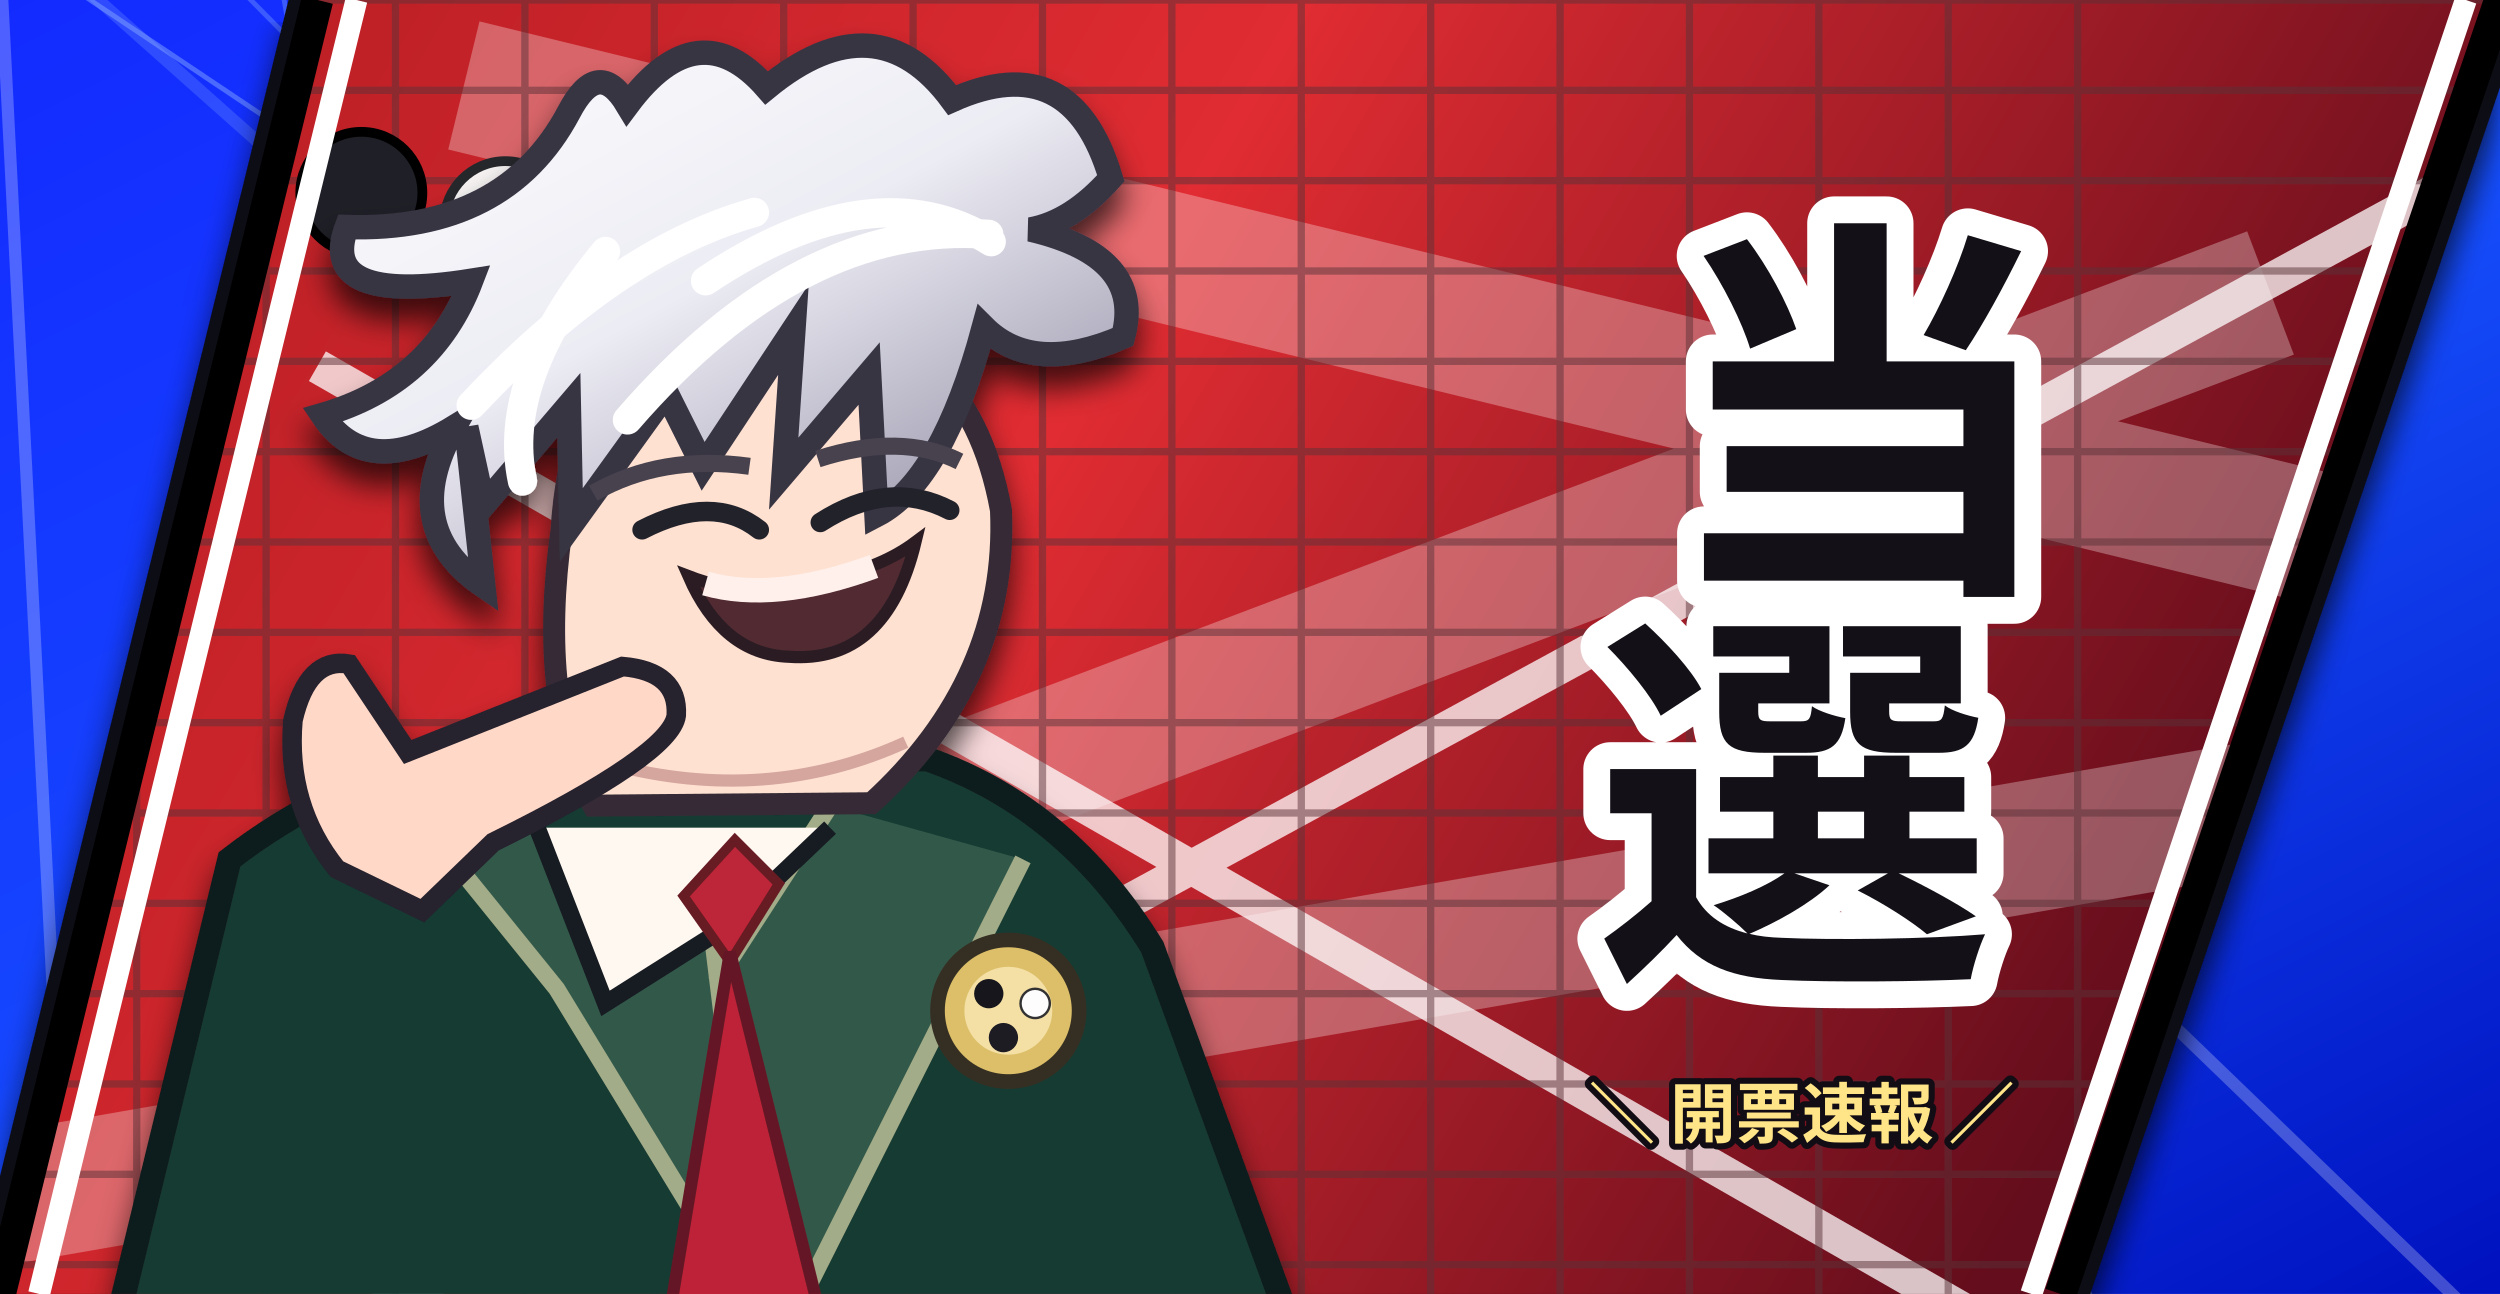
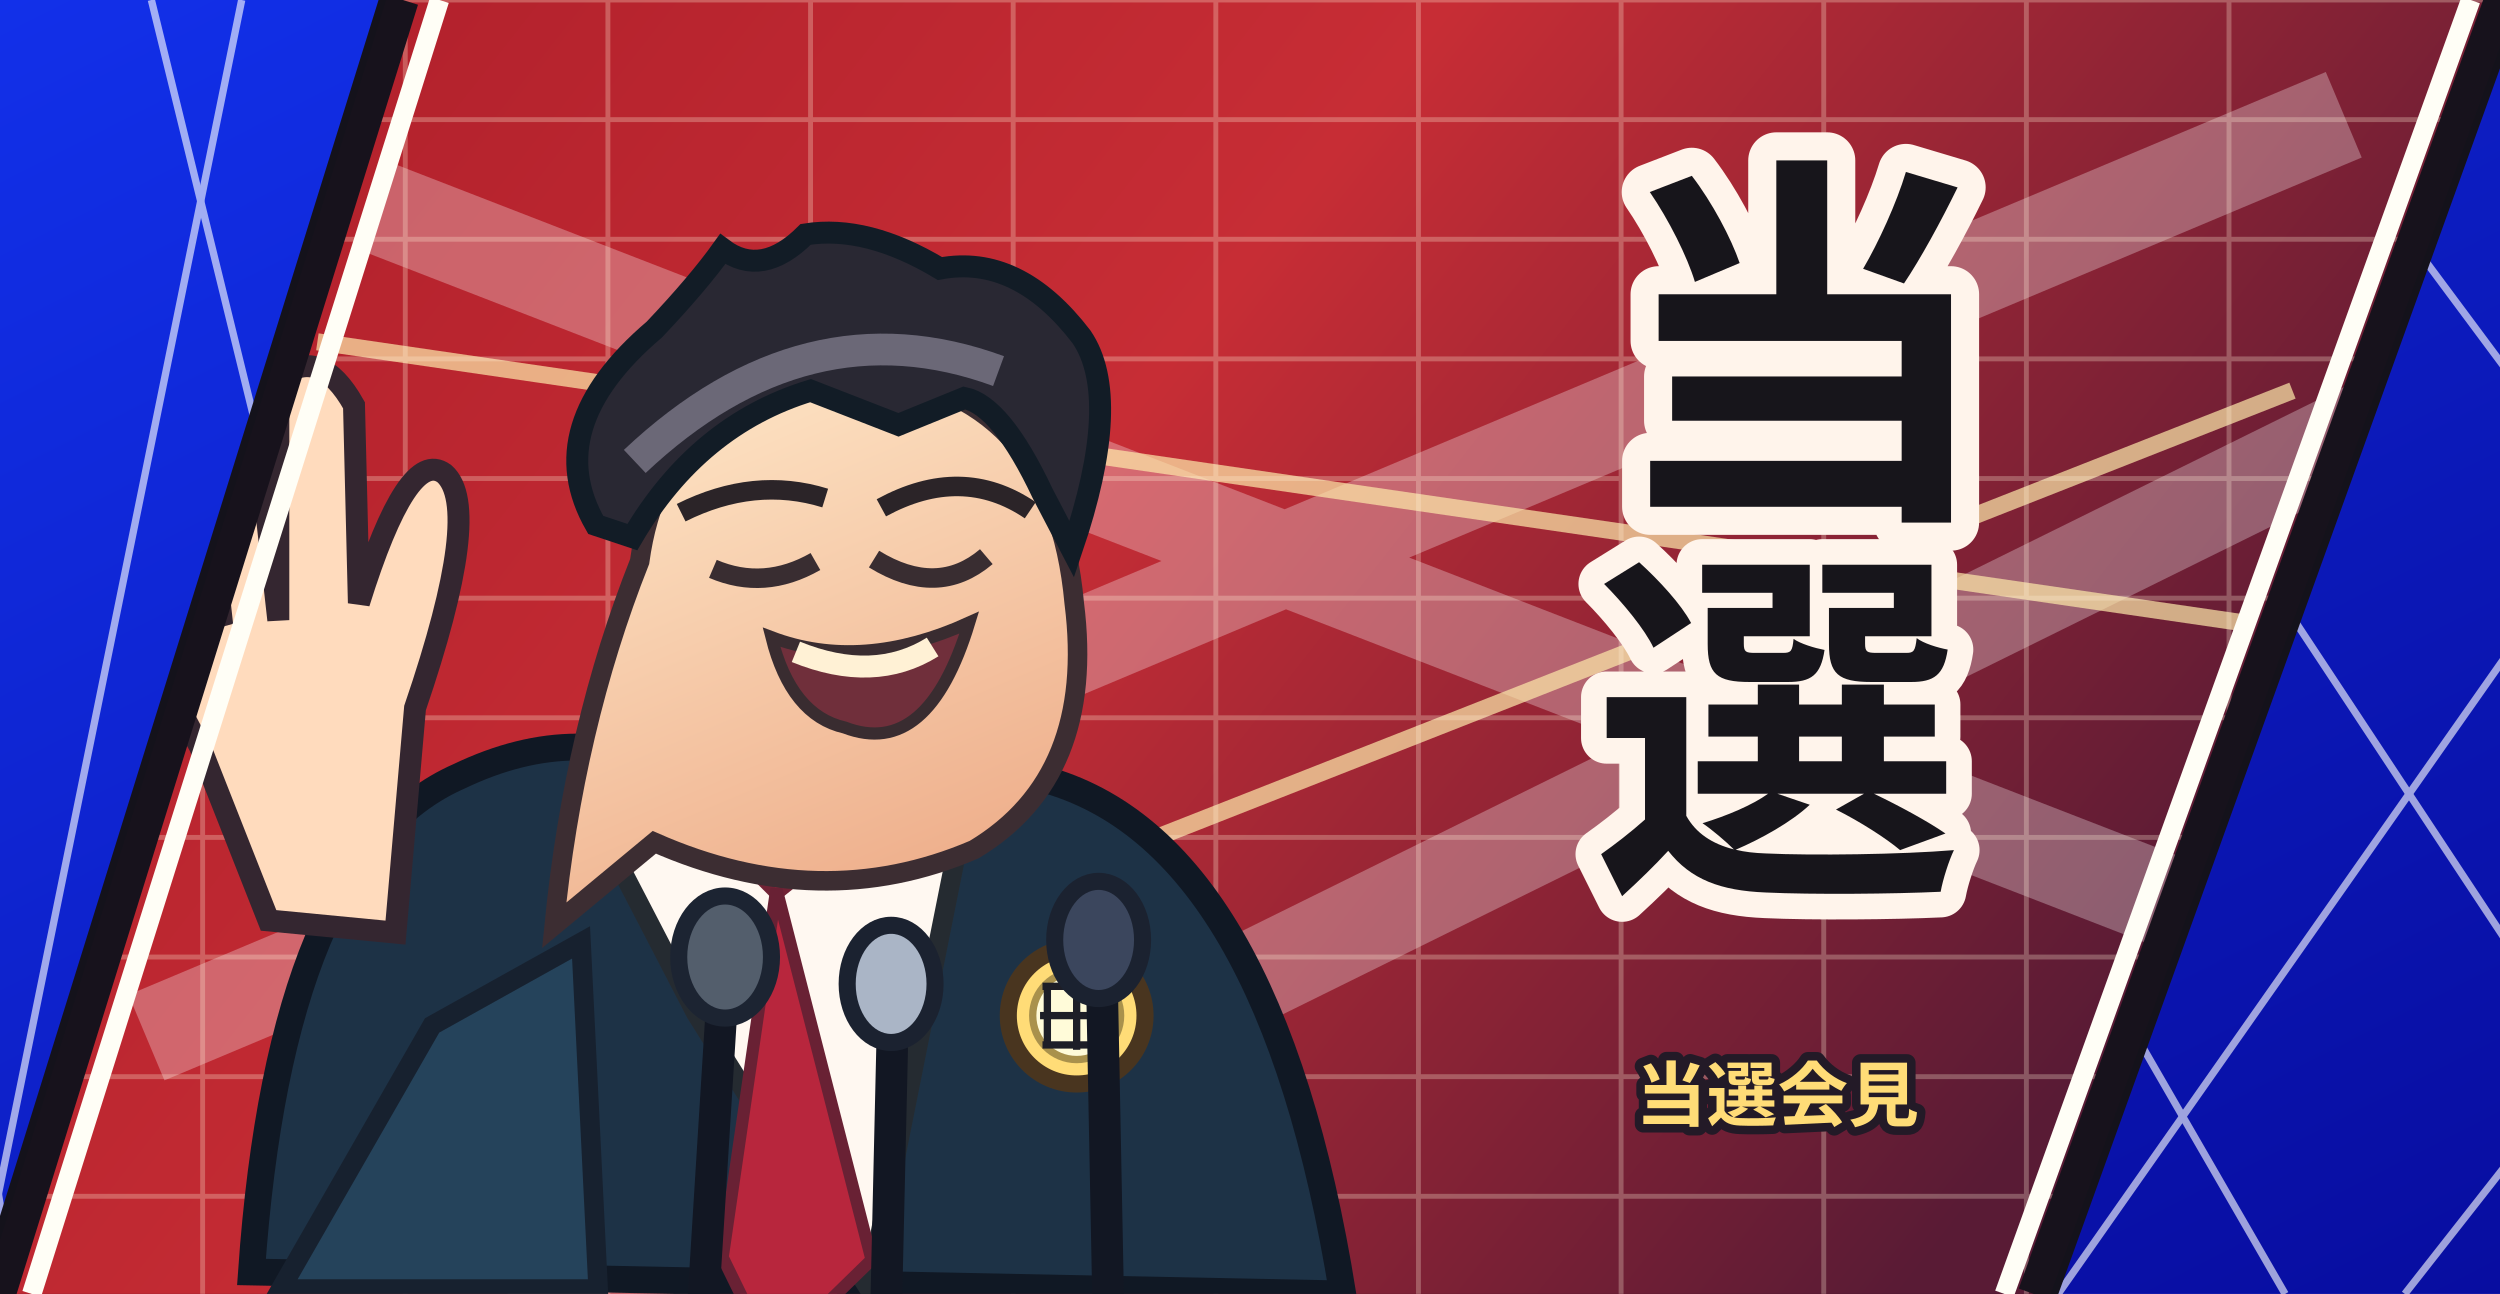
<svg xmlns="http://www.w3.org/2000/svg" viewBox="0 0 1024 530" role="img" aria-label="当選">
  <defs>
-     <linearGradient id="outer" x1="0" y1="0" x2="1" y2="1">
-       <stop stop-color="#132aff" />
-       <stop offset=".55" stop-color="#164ffe" />
-       <stop offset="1" stop-color="#0011bf" />
+     <linearGradient id="blue" x2="1" y2="1">
+       <stop stop-color="#1230e9" />
+       <stop offset="1" stop-color="#080da0" />
    </linearGradient>
-     <linearGradient id="red" x1="0" y1="0" x2="1" y2=".3">
-       <stop stop-color="#b11c22" />
-       <stop offset=".48" stop-color="#e02c32" />
-       <stop offset="1" stop-color="#640d1c" />
+     <linearGradient id="red" x2="1" y2=".4">
+       <stop stop-color="#ab1d29" />
+       <stop offset=".5" stop-color="#c72d35" />
+       <stop offset="1" stop-color="#591b35" />
    </linearGradient>
-     <linearGradient id="hair" x1="0" y1="0" x2=".8" y2="1">
-       <stop stop-color="#fff" />
-       <stop offset=".5" stop-color="#ececf4" />
-       <stop offset="1" stop-color="#918da3" />
+     <linearGradient id="face" x2=".4" y2="1">
+       <stop stop-color="#ffeacb" />
+       <stop offset="1" stop-color="#efb18e" />
    </linearGradient>
-     <clipPath id="clip">
-       <path d="M130 0H1024L844 530H0Z" />
+     <clipPath id="panel">
+       <path d="M165 0H1024L833 530H0Z" />
    </clipPath>
-     <filter id="shadow">
-       <feDropShadow dx="0" dy="9" stdDeviation="6" flood-opacity=".7" />
-     </filter>
  </defs>
-   <rect width="1024" height="530" fill="url(#outer)" />
-   <g>
-     <path d="M29 550 L0 -18" stroke="white" stroke-width="5" opacity="0.25" />
-     <path d="M112 -25 L213 552" stroke="#83a7ff" stroke-width="2" opacity="0.37" />
-     <path d="M195 550 L426 -18" stroke="#83a7ff" stroke-width="2" opacity="0.49" />
-     <path d="M278 -25 L639 552" stroke="white" stroke-width="2" opacity="0.61" />
-     <path d="M361 550 L852 -18" stroke="#83a7ff" stroke-width="5" opacity="0.25" />
-     <path d="M444 -25 L5 552" stroke="#83a7ff" stroke-width="2" opacity="0.37" />
-     <path d="M527 550 L218 -18" stroke="white" stroke-width="2" opacity="0.49" />
-     <path d="M610 -25 L431 552" stroke="#83a7ff" stroke-width="2" opacity="0.61" />
-     <path d="M693 550 L644 -18" stroke="#83a7ff" stroke-width="5" opacity="0.25" />
-     <path d="M776 -25 L857 552" stroke="white" stroke-width="2" opacity="0.37" />
-     <path d="M859 550 L10 -18" stroke="#83a7ff" stroke-width="2" opacity="0.49" />
-     <path d="M942 -25 L223 552" stroke="#83a7ff" stroke-width="2" opacity="0.61" />
-     <path d="M1025 550 L436 -18" stroke="white" stroke-width="5" opacity="0.25" />
-     <path d="M78 -25 L649 552" stroke="#83a7ff" stroke-width="2" opacity="0.37" />
-     <path d="M161 550 L862 -18" stroke="#83a7ff" stroke-width="2" opacity="0.49" />
-     <path d="M244 -25 L15 552" stroke="white" stroke-width="2" opacity="0.61" />
-     <path d="M327 550 L228 -18" stroke="#83a7ff" stroke-width="5" opacity="0.25" />
-     <path d="M410 -25 L441 552" stroke="#83a7ff" stroke-width="2" opacity="0.37" />
-     <path d="M493 550 L654 -18" stroke="white" stroke-width="2" opacity="0.49" />
-     <path d="M576 -25 L867 552" stroke="#83a7ff" stroke-width="2" opacity="0.61" />
-     <path d="M659 550 L20 -18" stroke="#83a7ff" stroke-width="5" opacity="0.25" />
+   <rect width="1024" height="530" fill="url(#blue)" />
+   <g stroke="#fafcff" stroke-width="3" opacity=".62">
+     <path d="M-80 0L6 530" />
+     <path d="M-9 530L99 0" />
+     <path d="M62 0L192 530" />
+     <path d="M133 530L285 0" />
+     <path d="M204 0L378 530" />
+     <path d="M275 530L471 0" />
+     <path d="M346 0L564 530" />
+     <path d="M417 530L657 0" />
+     <path d="M488 0L750 530" />
+     <path d="M559 530L843 0" />
+     <path d="M630 0L936 530" />
+     <path d="M701 530L1029 0" />
+     <path d="M772 0L1122 530" />
+     <path d="M843 530L1215 0" />
+     <path d="M914 0L1308 530" />
+     <path d="M985 530L1401 0" />
+     <path d="M1056 0L1494 530" />
+     <path d="M1127 530L1587 0" />
+     <path d="M1198 0L1680 530" />
+     <path d="M1269 530L1773 0" />
  </g>
-   <path d="M130 0H1024L844 530H0Z" fill="#fff" stroke="#0d0c13" stroke-width="23" filter="url(#shadow)" />
-   <g clip-path="url(#clip)">
+   <path d="M165 0H1024L833 530H0Z" fill="#fbfcfa" stroke="#14121b" stroke-width="19" />
+   <g clip-path="url(#panel)">
    <rect width="1024" height="530" fill="url(#red)" />
-     <path d="M190 35L1030 240M112 430L930 120M-50 500L1100 300" stroke="#fff" stroke-width="54" opacity=".3" />
-     <path d="M130 550L1040 55M130 150L880 580" stroke="#fff" stroke-width="14" opacity=".75" />
-     <g opacity=".5" stroke="#5a3238" stroke-width="3">
-       <path d="M-50 0v530M0 0h1024" />
-       <path d="M3 0v530M0 37h1024" />
-       <path d="M56 0v530M0 74h1024" />
-       <path d="M109 0v530M0 111h1024" />
-       <path d="M162 0v530M0 148h1024" />
-       <path d="M215 0v530M0 185h1024" />
-       <path d="M268 0v530M0 222h1024" />
-       <path d="M321 0v530M0 259h1024" />
-       <path d="M374 0v530M0 296h1024" />
-       <path d="M427 0v530M0 333h1024" />
-       <path d="M480 0v530M0 370h1024" />
-       <path d="M533 0v530M0 407h1024" />
-       <path d="M586 0v530M0 444h1024" />
-       <path d="M639 0v530M0 481h1024" />
-       <path d="M692 0v530M0 518h1024" />
-       <path d="M745 0v530M0 555h1024" />
-       <path d="M798 0v530M0 592h1024" />
-       <path d="M851 0v530M0 629h1024" />
+     <g stroke="#ffffff" opacity=".29" stroke-width="38">
+       <path d="M155 85L980 405M60 425L960 47M210 550L1000 160" />
    </g>
+     <g stroke="#fee9aa" opacity=".7" stroke-width="7">
+       <path d="M130 140L918 255M151 470L939 160" />
+     </g>
+     <g opacity=".28" stroke="#fff1d9" stroke-width="2">
+       <path d="M0 0v530M0 0h1024" />
+       <path d="M83 0v530M0 49h1024" />
+       <path d="M166 0v530M0 98h1024" />
+       <path d="M249 0v530M0 147h1024" />
+       <path d="M332 0v530M0 196h1024" />
+       <path d="M415 0v530M0 245h1024" />
+       <path d="M498 0v530M0 294h1024" />
+       <path d="M581 0v530M0 343h1024" />
+       <path d="M664 0v530M0 392h1024" />
+       <path d="M747 0v530M0 441h1024" />
+       <path d="M830 0v530M0 490h1024" />
+       <path d="M913 0v530M0 539h1024" />
+     </g>
+     <path d="M103 521Q115 350 188 318Q238 294 282 318L427 319Q520 344 550 530Z" fill="#1d3246" stroke="#101824" stroke-width="11" />
+     <path d="M243 334l42 81 71 113 38-190" fill="#fff8f1" stroke="#252b31" stroke-width="8" />
+     <path d="M295 344l23 23 25-20-24-18Z" fill="#b32039" stroke="#712335" stroke-width="4" />
+     <path d="M318 364l39 152-41 40-20-41Z" fill="#b8263d" stroke="#692134" stroke-width="5" />
+     <path d="M227 379Q235 298 262 230Q272 157 351 152Q432 159 440 247Q449 318 399 348Q336 375 268 345Z" fill="url(#face)" stroke="#3c2d32" stroke-width="8" />
+     <path d="M244 215Q221 175 268 135Q286 116 296 102Q312 114 330 96Q355 92 385 110Q417 104 443 138Q460 163 439 225L427 202Q410 166 395 163L368 174L332 160Q286 174 259 220Z" fill="#292833" stroke="#121c26" stroke-width="9" />
+     <path d="M260 189q70-66 149-37" fill="none" stroke="#6b6877" stroke-width="13" />
+     <path d="M279 210q30-15 59-6M361 208q33-18 61 1" fill="none" stroke="#2b2428" stroke-width="8" />
+     <path d="M292 233Q313 242 334 230M358 229Q384 245 404 228" fill="none" stroke="#392d31" stroke-width="8" />
+     <path d="M316 261Q353 275 397 255Q380 311 346 298Q324 293 316 261Z" fill="#702f3b" stroke="#392c30" stroke-width="5" />
+     <path d="M326 267q32 13 56-2" fill="none" stroke="#fff1d5" stroke-width="9" />
+     <path d="M110 377L82 306Q51 251 62 235Q75 221 91 256L84 191Q87 171 106 182L114 254 114 155Q131 141 145 166L147 247Q167 183 182 194Q198 208 170 290L162 382Z" fill="#ffdbbd" stroke="#342630" stroke-width="9" />
+     <path d="M177 420L238 386 245 528H115Z" fill="#25435b" stroke="#17212f" stroke-width="8" />
+     <circle cx="441" cy="416" r="28" fill="#ffdc77" stroke="#49351f" stroke-width="7" />
+     <circle cx="441" cy="416" r="18" fill="#fffbd9" stroke="#a9914c" stroke-width="3" />
+     <path d="M429 403v25M441 400v30M453 403v25M427 404h29M426 416h31M427 428h29" stroke="#1d1e27" stroke-width="3" />
    <g>
-       <circle cx="148" cy="79" r="25" fill="#1f1f27" stroke="#000" stroke-width="4" />
-       <circle cx="207" cy="91" r="25" fill="#f6f3f2" stroke="#25272b" stroke-width="4" />
+       <path d="M288 534L297 390M363 534L366 404M454 538L451 384" stroke="#121723" stroke-width="13" />
+       <ellipse cx="297" cy="392" rx="19" ry="25" fill="#535e6c" stroke="#1c2432" stroke-width="7" />
+       <ellipse cx="365" cy="403" rx="18" ry="24" fill="#aab5c6" stroke="#1b2230" stroke-width="7" />
+       <ellipse cx="450" cy="385" rx="18" ry="24" fill="#3b465d" stroke="#1b2230" stroke-width="7" />
    </g>
-     <g transform="translate(-25,0)" filter="url(#shadow)">
-       <path d="M66 570L119 352Q159 321 209 309L405 311Q462 331 497 388L569 585Z" fill="#173a32" stroke="#101d1c" stroke-width="10" />
-       <path d="M198 337L253 405 336 541 312 344M365 330L319 401 351 537 444 352" fill="#33594a" stroke="#a3ac88" stroke-width="7" />
-       <path d="M245 339L273 411 322 380 365 339" fill="#fff8f1" stroke="#171c22" stroke-width="7" />
-       <path d="M305 367L324 394 344 362 326 344Z" fill="#bd2537" stroke="#661a24" stroke-width="4" />
-       <path d="M324 390L361 539 323 572 299 540Z" fill="#be2437" stroke="#651925" stroke-width="5" />
-       <path d="M268 330Q245 289 255 217 261 120 347 127 421 132 435 209 438 278 382 329Z" fill="#ffe1d1" stroke="#342c35" stroke-width="9" />
-       <path d="M223 240Q188 216 211 175q-36 22-54-5 45-13 61-55-63 10-51-22 65 2 91-47 12-23 24-3 29-39 57-7 45-37 76 5 49-22 65 32-16 18-33 21 47 11 38 44-37 16-57-4-17 63-44 77l-3-58-35 41 4-59-37 56-15-30-39 54-1-49-35 41-7-32Z" fill="url(#hair)" stroke="#383443" stroke-width="10" />
-       <path d="M218 166Q277 103 334 87M282 172Q353 90 430 96M314 115q69-46 117-16M239 197q-9-42 34-94" fill="none" stroke="#fff" stroke-width="12" stroke-linecap="round" />
-       <path d="M268 202q28-16 64-11M360 188q34-11 58 1" fill="none" stroke="#47424d" stroke-width="7" />
-       <path d="M288 217q29-15 48 0M361 214q28-18 53-5" fill="none" stroke="#23232c" stroke-width="8" stroke-linecap="round" />
-       <path d="M307 236q26 10 51 2 26-4 42-16-12 50-52 47-27-1-41-33Z" fill="#512a31" stroke="#2a1d24" stroke-width="5" />
-       <path d="M314 239q28 8 69-7" fill="none" stroke="#fff0ec" stroke-width="10" />
-       <path d="M275 313q64 17 121-9" fill="none" stroke="#d5a69e" stroke-width="5" />
-       <path d="M163 356q-21-26-18-61 6-26 23-23l24 36 88-35q23 2 22 20-2 16-75 52l-29 28Z" fill="#ffd8c7" stroke="#25212d" stroke-width="8" />
-       <circle cx="438" cy="414" r="29" fill="#dcbf68" stroke="#362f23" stroke-width="6" />
-       <circle cx="438" cy="414" r="18" fill="#f4dfa5" />
-       <circle cx="430" cy="407" r="6" fill="#13151a" />
-       <circle cx="449" cy="411" r="6" fill="#fdfdfd" stroke="#333" />
-       <circle cx="436" cy="425" r="6" fill="#1a1a22" />
-     </g>
-     <g font-family="-apple-system, 'Hiragino Kaku Gothic ProN', 'Yu Gothic', sans-serif" font-weight="900" text-anchor="middle" paint-order="stroke" stroke-linejoin="round">
-       <text x="762" y="230" font-size="163" stroke="#fff" stroke-width="22" fill="#131017">当</text>
-       <text x="735" y="390" font-size="163" stroke="#fff" stroke-width="22" fill="#131017">選</text>
-       <text x="738" y="466" font-size="27" stroke="#120c14" stroke-width="5" fill="#ffe587">＼ 開票速報 ／</text>
+     <g font-family="'Hiragino Kaku Gothic ProN','Yu Gothic',sans-serif" text-anchor="middle" font-weight="900" paint-order="stroke" stroke-linejoin="round">
+       <text x="738" y="200" font-size="158" stroke="#fff4eb" stroke-width="23" fill="#17151b">当</text>
+       <text x="728" y="355" font-size="151" stroke="#fff4eb" stroke-width="21" fill="#17151b">選</text>
+       <text x="728" y="459" font-size="29" stroke="#231a27" stroke-width="7" fill="#ffdc77">当選会見</text>
    </g>
  </g>
-   <path d="M130 0L0 530M1024 0L844 530" fill="none" stroke="#000" stroke-width="13" />
-   <path d="M146 0L16 530M1010 0L832 530" fill="none" stroke="#fff" stroke-width="9" />
+   <path d="M165 0L0 530M1024 0L833 530" stroke="#17121c" stroke-width="13" />
+   <path d="M180 0L13 530M1012 0L821 530" stroke="#fffef6" stroke-width="8" />
</svg>
